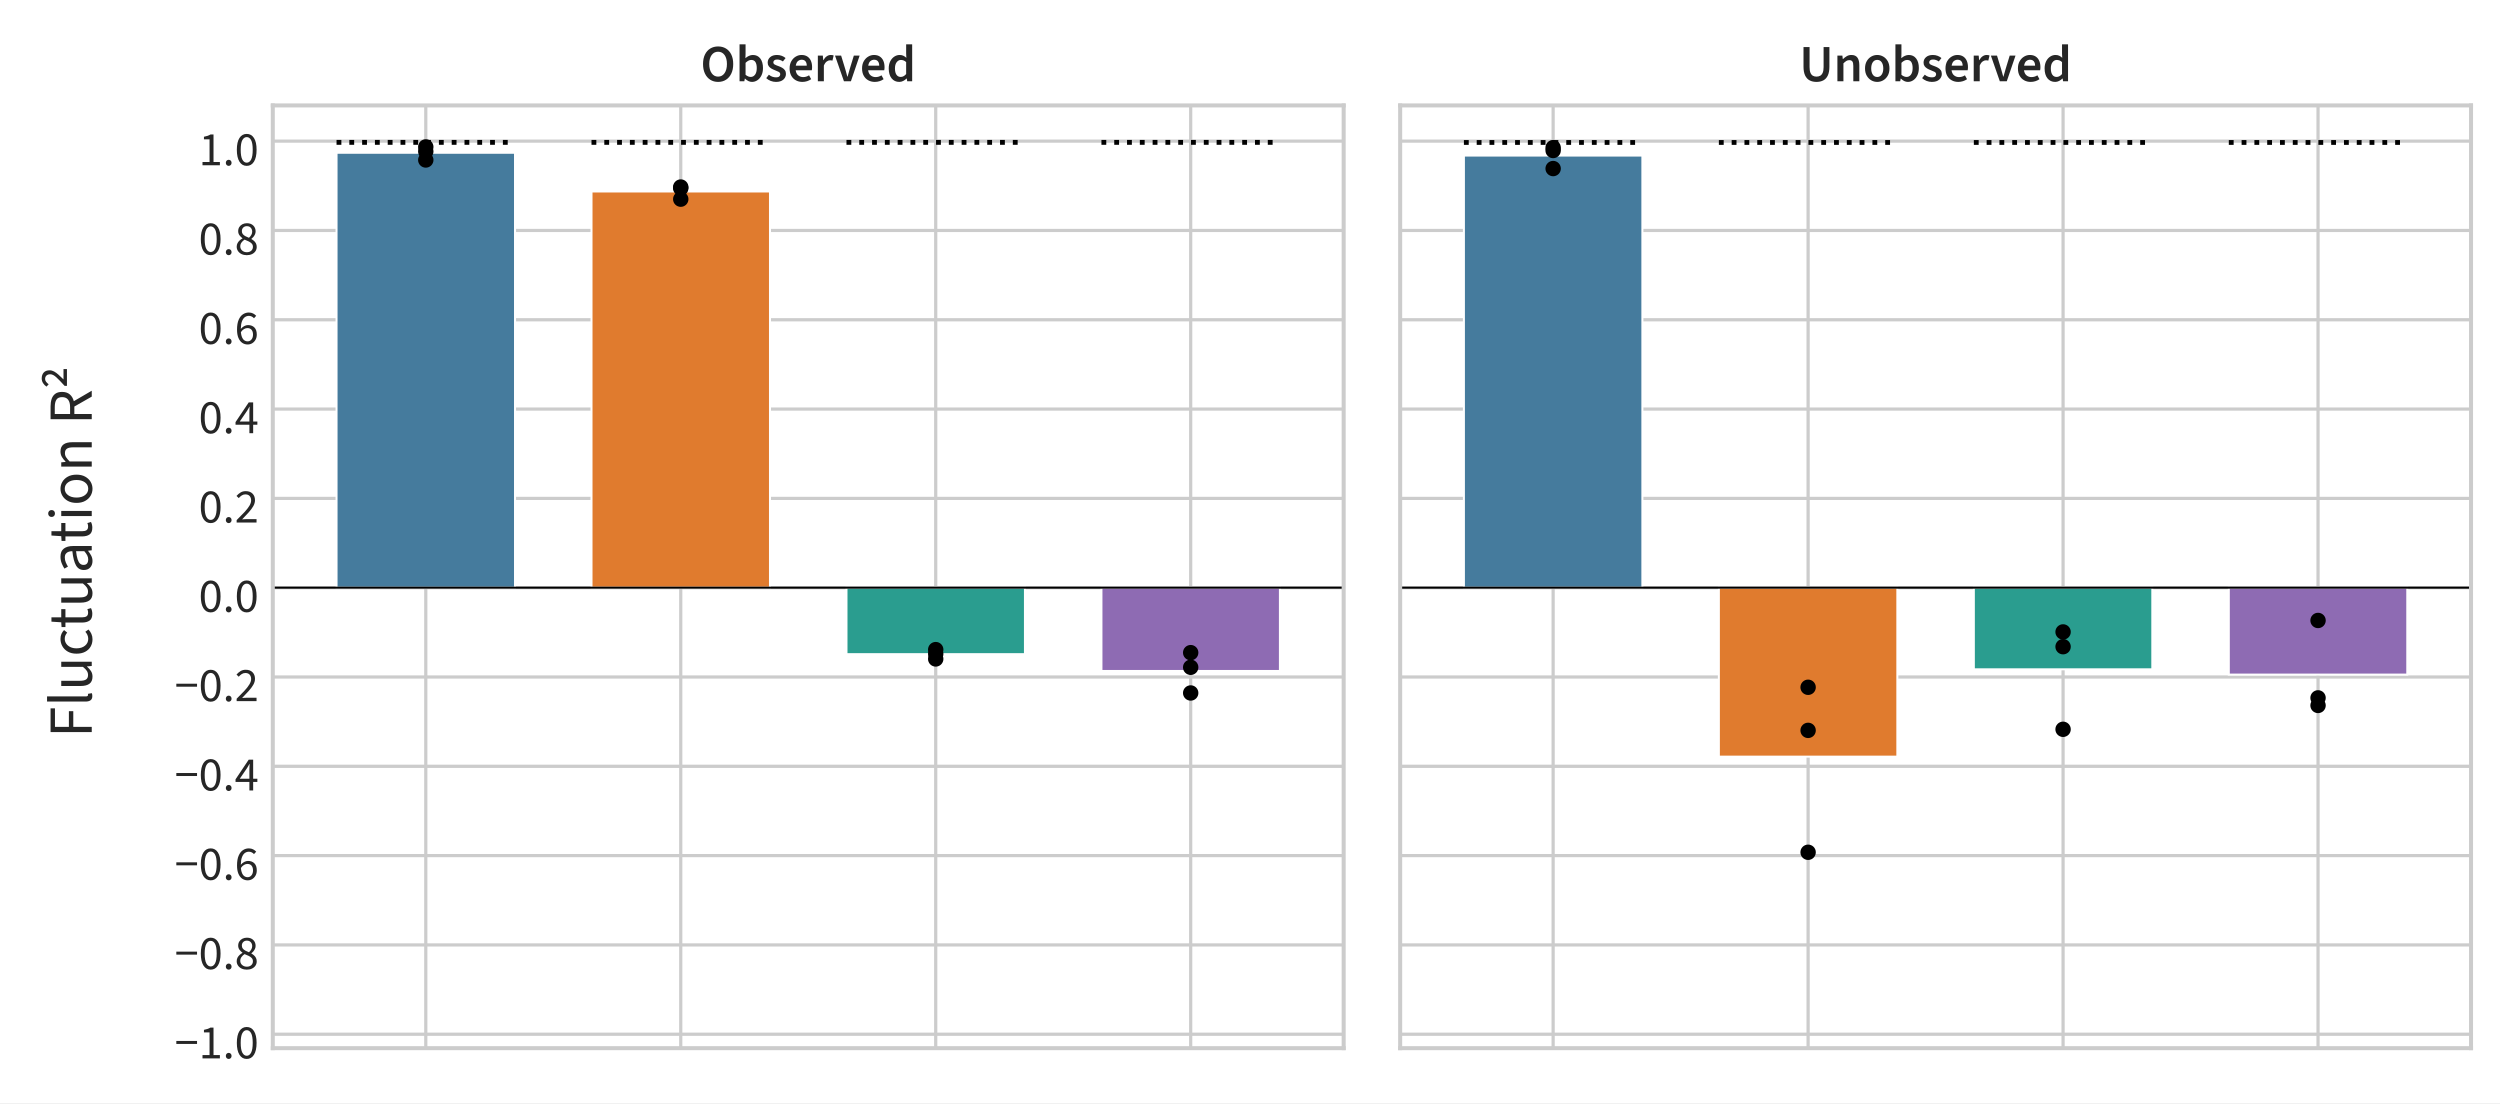
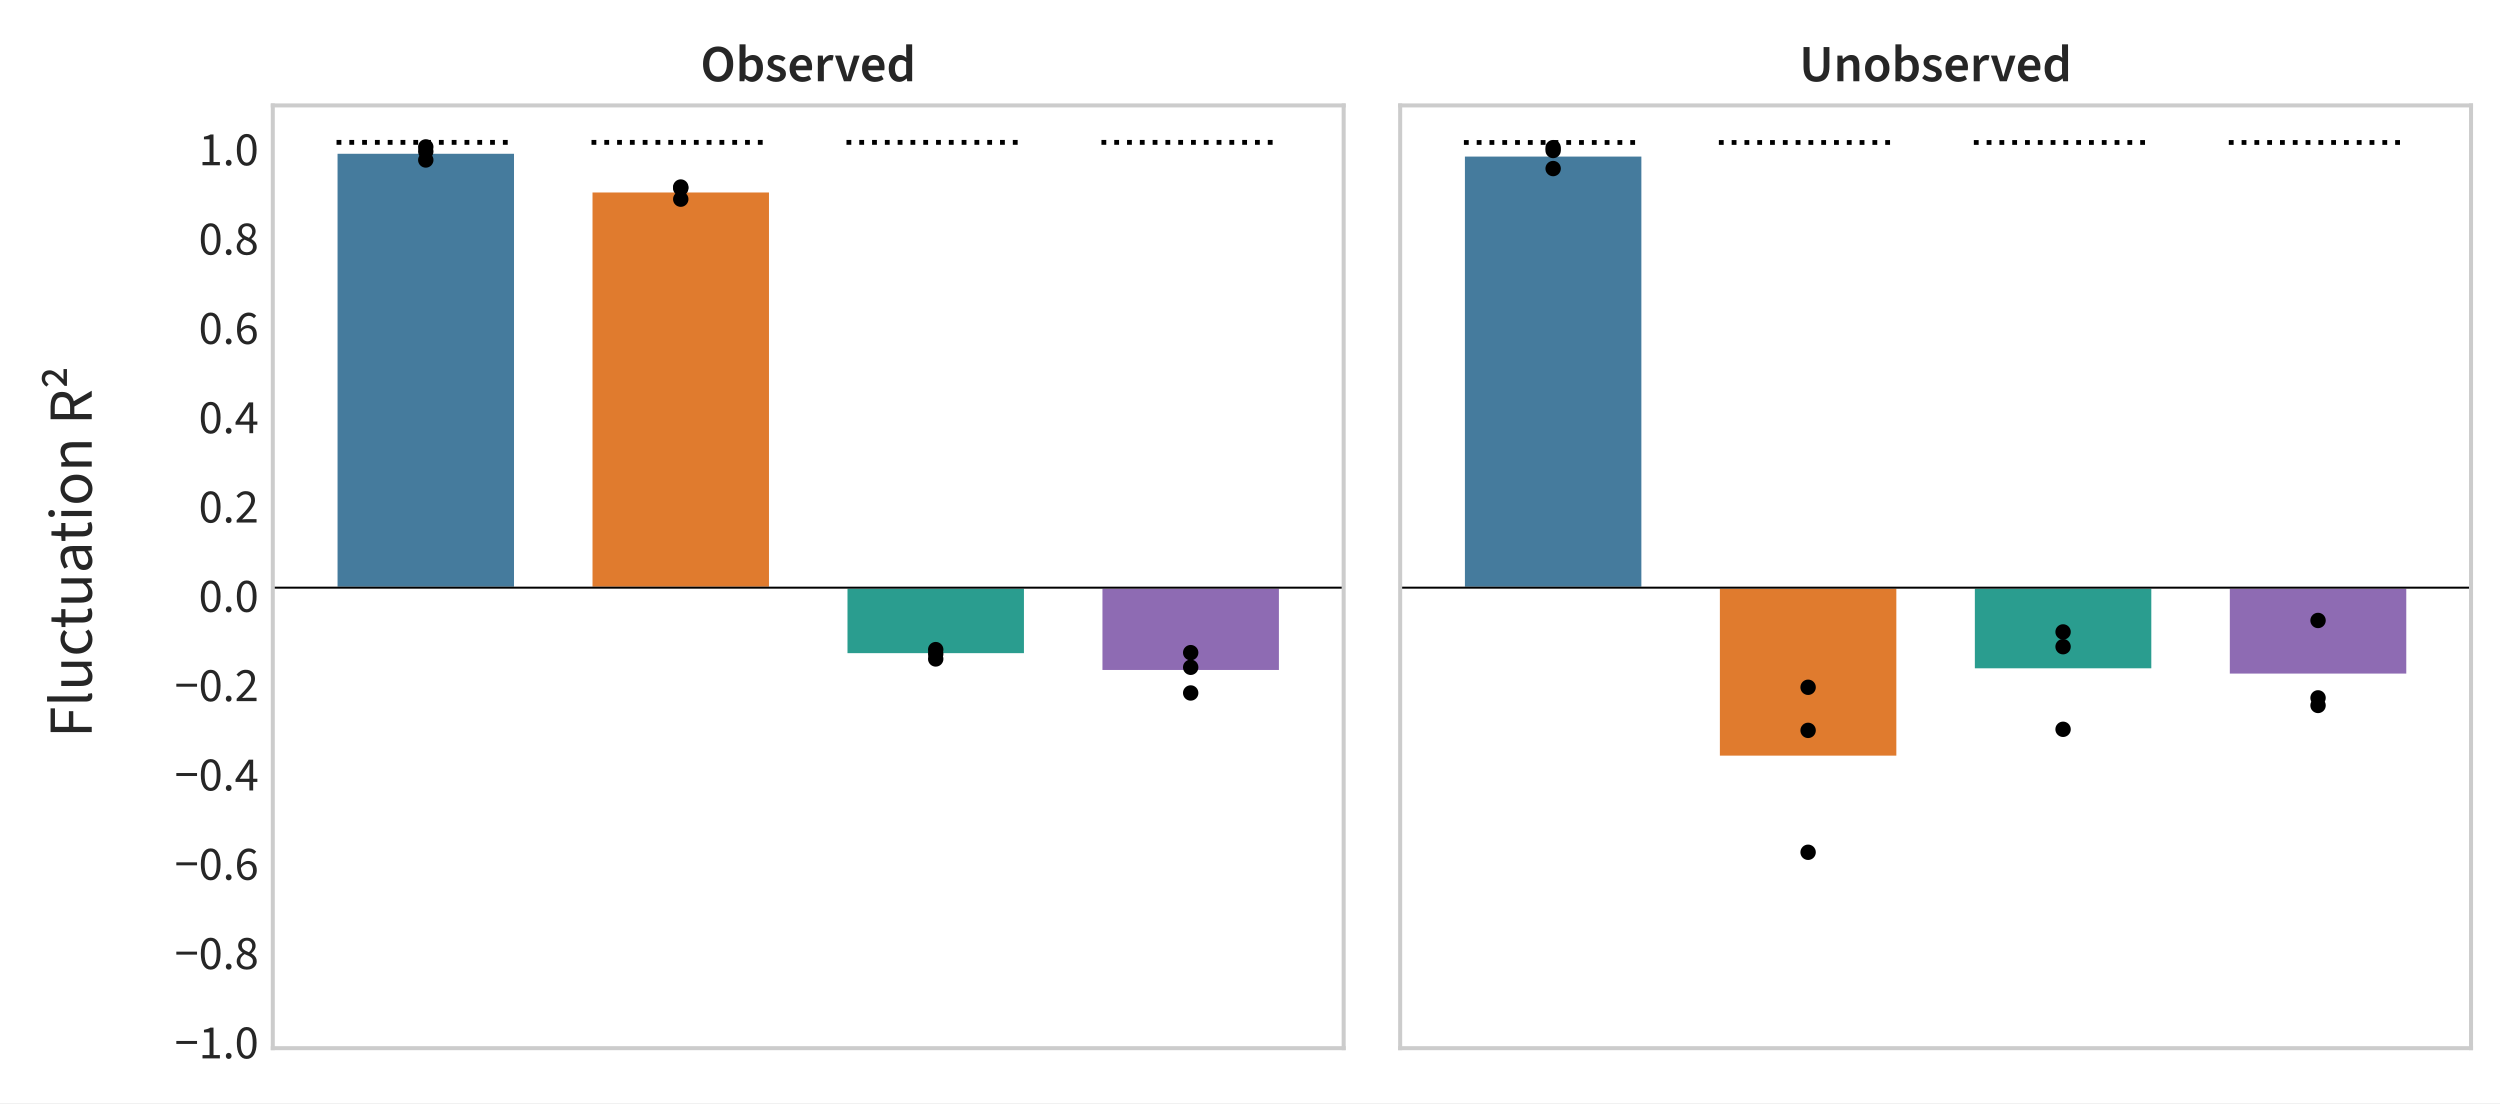
<svg xmlns="http://www.w3.org/2000/svg" xmlns:xlink="http://www.w3.org/1999/xlink" width="621.288pt" height="274.135pt" viewBox="0 0 621.288 274.135" version="1.1">
  <defs>
    <style type="text/css">*{stroke-linejoin: round; stroke-linecap: butt}</style>
  </defs>
  <g id="figure_1">
    <g id="patch_1">
      <path d="M 0 274.135  L 621.288 274.135  L 621.288 0  L 0 0  z " style="fill: #ffffff" />
    </g>
    <g id="axes_1">
      <g id="patch_2">
        <path d="M 67.794 260.486  L 333.921 260.486  L 333.921 26.2  L 67.794 26.2  z " style="fill: #ffffff" />
      </g>
      <g id="matplotlib.axis_1">
        <g id="xtick_1">
-           <g id="line2d_1">
-             <path d="M 105.812 260.486  L 105.812 26.2  " clip-path="url(#p8d0f92a2e9)" style="fill: none; stroke: #cccccc; stroke-width: 0.8; stroke-linecap: round" />
-           </g>
+           <g id="line2d_1" />
+         </g>
+         <g id="xtick_2">
          <g id="line2d_2" />
        </g>
-         <g id="xtick_2">
-           <g id="line2d_3">
-             <path d="M 169.175 260.486  L 169.175 26.2  " clip-path="url(#p8d0f92a2e9)" style="fill: none; stroke: #cccccc; stroke-width: 0.8; stroke-linecap: round" />
-           </g>
+         <g id="xtick_3">
+           <g id="line2d_3" />
+         </g>
+         <g id="xtick_4">
          <g id="line2d_4" />
-         </g>
-         <g id="xtick_3">
-           <g id="line2d_5">
-             <path d="M 232.539 260.486  L 232.539 26.2  " clip-path="url(#p8d0f92a2e9)" style="fill: none; stroke: #cccccc; stroke-width: 0.8; stroke-linecap: round" />
-           </g>
-           <g id="line2d_6" />
-         </g>
-         <g id="xtick_4">
-           <g id="line2d_7">
-             <path d="M 295.903 260.486  L 295.903 26.2  " clip-path="url(#p8d0f92a2e9)" style="fill: none; stroke: #cccccc; stroke-width: 0.8; stroke-linecap: round" />
-           </g>
-           <g id="line2d_8" />
        </g>
      </g>
      <g id="matplotlib.axis_2">
        <g id="ytick_1">
-           <g id="line2d_9">
-             <path d="M 67.794 257.023  L 333.921 257.023  " clip-path="url(#p8d0f92a2e9)" style="fill: none; stroke: #cccccc; stroke-width: 0.8; stroke-linecap: round" />
-           </g>
-           <g id="line2d_10" />
+           <g id="line2d_5" />
          <g id="text_1">
            <g style="fill: #262626" transform="translate(43.41172 263.0229) scale(0.12 -0.12)">
              <defs>
                <path id="SourceSans3-Regular-873" d="M 218 1914  L 218 2310  L 2963 2310  L 2963 1914  L 218 1914  z " transform="scale(0.015625)" />
                <path id="SourceSans3-Regular-536" d="M 506 0  L 506 435  L 1440 435  L 1440 3443  L 698 3443  L 698 3782  Q 979 3834 1187 3907  Q 1395 3981 1562 4083  L 1965 4083  L 1965 435  L 2810 435  L 2810 0  L 506 0  z " transform="scale(0.015625)" />
                <path id="SourceSans3-Regular-56b" d="M 800 -77  Q 640 -77 528 35  Q 416 147 416 320  Q 416 506 528 618  Q 640 730 800 730  Q 954 730 1066 618  Q 1178 506 1178 320  Q 1178 147 1066 35  Q 954 -77 800 -77  z " transform="scale(0.015625)" />
                <path id="SourceSans3-Regular-535" d="M 1594 -77  Q 979 -77 630 476  Q 282 1030 282 2054  Q 282 3085 630 3622  Q 979 4160 1594 4160  Q 2202 4160 2550 3622  Q 2899 3085 2899 2054  Q 2899 1030 2550 476  Q 2202 -77 1594 -77  z M 1594 346  Q 1952 346 2169 752  Q 2387 1158 2387 2054  Q 2387 2950 2169 3344  Q 1952 3738 1594 3738  Q 1235 3738 1014 3344  Q 794 2950 794 2054  Q 794 1158 1014 752  Q 1235 346 1594 346  z " transform="scale(0.015625)" />
              </defs>
              <use xlink:href="#SourceSans3-Regular-873" />
              <use xlink:href="#SourceSans3-Regular-536" transform="translate(49.70312 0)" />
              <use xlink:href="#SourceSans3-Regular-56b" transform="translate(99.40625 0)" />
              <use xlink:href="#SourceSans3-Regular-535" transform="translate(124.3125 0)" />
            </g>
          </g>
        </g>
        <g id="ytick_2">
-           <g id="line2d_11">
-             <path d="M 67.794 234.828  L 333.921 234.828  " clip-path="url(#p8d0f92a2e9)" style="fill: none; stroke: #cccccc; stroke-width: 0.8; stroke-linecap: round" />
-           </g>
-           <g id="line2d_12" />
+           <g id="line2d_6" />
          <g id="text_2">
            <g style="fill: #262626" transform="translate(43.41172 240.8284) scale(0.12 -0.12)">
              <defs>
                <path id="SourceSans3-Regular-53d" d="M 1600 -77  Q 1216 -77 915 67  Q 614 211 438 467  Q 262 723 262 1043  Q 262 1312 374 1520  Q 486 1728 662 1885  Q 838 2042 1030 2144  L 1030 2170  Q 806 2330 633 2560  Q 461 2790 461 3110  Q 461 3424 614 3661  Q 768 3898 1030 4029  Q 1293 4160 1619 4160  Q 2150 4160 2460 3853  Q 2771 3546 2771 3072  Q 2771 2861 2681 2672  Q 2592 2483 2464 2332  Q 2336 2182 2208 2086  L 2208 2061  Q 2394 1958 2554 1817  Q 2714 1677 2816 1481  Q 2918 1286 2918 1011  Q 2918 710 2755 460  Q 2592 211 2294 67  Q 1997 -77 1600 -77  z M 1888 2227  Q 2093 2413 2205 2617  Q 2317 2822 2317 3046  Q 2317 3347 2131 3558  Q 1946 3770 1606 3770  Q 1325 3770 1136 3590  Q 947 3411 947 3110  Q 947 2867 1078 2707  Q 1210 2547 1427 2435  Q 1645 2323 1888 2227  z M 1613 314  Q 1971 314 2192 515  Q 2413 717 2413 1030  Q 2413 1293 2259 1459  Q 2106 1626 1853 1747  Q 1600 1869 1306 1984  Q 1062 1824 899 1600  Q 736 1376 736 1094  Q 736 755 989 534  Q 1242 314 1613 314  z " transform="scale(0.015625)" />
              </defs>
              <use xlink:href="#SourceSans3-Regular-873" />
              <use xlink:href="#SourceSans3-Regular-535" transform="translate(49.70312 0)" />
              <use xlink:href="#SourceSans3-Regular-56b" transform="translate(99.40625 0)" />
              <use xlink:href="#SourceSans3-Regular-53d" transform="translate(124.3125 0)" />
            </g>
          </g>
        </g>
        <g id="ytick_3">
-           <g id="line2d_13">
-             <path d="M 67.794 212.634  L 333.921 212.634  " clip-path="url(#p8d0f92a2e9)" style="fill: none; stroke: #cccccc; stroke-width: 0.8; stroke-linecap: round" />
-           </g>
-           <g id="line2d_14" />
+           <g id="line2d_7" />
          <g id="text_3">
            <g style="fill: #262626" transform="translate(43.41172 218.6339) scale(0.12 -0.12)">
              <defs>
                <path id="SourceSans3-Regular-53b" d="M 1670 2099  Q 1472 2099 1241 1971  Q 1011 1843 819 1562  Q 870 966 1097 652  Q 1325 339 1715 339  Q 2016 339 2221 585  Q 2426 832 2426 1235  Q 2426 1632 2237 1865  Q 2048 2099 1670 2099  z M 1715 -77  Q 1318 -77 998 140  Q 678 358 492 796  Q 307 1235 307 1888  Q 307 2707 528 3206  Q 749 3706 1104 3933  Q 1459 4160 1862 4160  Q 2195 4160 2435 4035  Q 2675 3910 2848 3725  L 2554 3398  Q 2432 3546 2253 3632  Q 2074 3718 1882 3718  Q 1594 3718 1357 3555  Q 1120 3392 969 3011  Q 819 2630 806 1984  Q 998 2221 1254 2358  Q 1510 2496 1760 2496  Q 2291 2496 2608 2179  Q 2925 1862 2925 1235  Q 2925 845 2758 550  Q 2592 256 2320 89  Q 2048 -77 1715 -77  z " transform="scale(0.015625)" />
              </defs>
              <use xlink:href="#SourceSans3-Regular-873" />
              <use xlink:href="#SourceSans3-Regular-535" transform="translate(49.70312 0)" />
              <use xlink:href="#SourceSans3-Regular-56b" transform="translate(99.40625 0)" />
              <use xlink:href="#SourceSans3-Regular-53b" transform="translate(124.3125 0)" />
            </g>
          </g>
        </g>
        <g id="ytick_4">
-           <g id="line2d_15">
-             <path d="M 67.794 190.439  L 333.921 190.439  " clip-path="url(#p8d0f92a2e9)" style="fill: none; stroke: #cccccc; stroke-width: 0.8; stroke-linecap: round" />
-           </g>
-           <g id="line2d_16" />
+           <g id="line2d_8" />
          <g id="text_4">
            <g style="fill: #262626" transform="translate(43.41172 196.4394) scale(0.12 -0.12)">
              <defs>
                <path id="SourceSans3-Regular-539" d="M 666 1549  L 1946 1549  L 1946 2733  Q 1946 2899 1958 3129  Q 1971 3360 1978 3520  L 1952 3520  Q 1875 3373 1792 3232  Q 1709 3091 1619 2944  L 666 1549  z M 1946 0  L 1946 1126  L 109 1126  L 109 1472  L 1856 4083  L 2445 4083  L 2445 1549  L 3002 1549  L 3002 1126  L 2445 1126  L 2445 0  L 1946 0  z " transform="scale(0.015625)" />
              </defs>
              <use xlink:href="#SourceSans3-Regular-873" />
              <use xlink:href="#SourceSans3-Regular-535" transform="translate(49.70312 0)" />
              <use xlink:href="#SourceSans3-Regular-56b" transform="translate(99.40625 0)" />
              <use xlink:href="#SourceSans3-Regular-539" transform="translate(124.3125 0)" />
            </g>
          </g>
        </g>
        <g id="ytick_5">
-           <g id="line2d_17">
-             <path d="M 67.794 168.245  L 333.921 168.245  " clip-path="url(#p8d0f92a2e9)" style="fill: none; stroke: #cccccc; stroke-width: 0.8; stroke-linecap: round" />
-           </g>
-           <g id="line2d_18" />
+           <g id="line2d_9" />
          <g id="text_5">
            <g style="fill: #262626" transform="translate(43.41172 174.2448) scale(0.12 -0.12)">
              <defs>
                <path id="SourceSans3-Regular-537" d="M 256 0  L 256 320  Q 870 922 1299 1386  Q 1728 1850 1952 2227  Q 2176 2605 2176 2931  Q 2176 3283 1984 3507  Q 1792 3731 1402 3731  Q 1146 3731 928 3587  Q 710 3443 531 3238  L 237 3526  Q 493 3814 784 3987  Q 1075 4160 1466 4160  Q 2035 4160 2361 3830  Q 2688 3501 2688 2963  Q 2688 2566 2467 2176  Q 2246 1786 1862 1357  Q 1478 928 979 416  Q 1146 429 1325 441  Q 1504 454 1664 454  L 2893 454  L 2893 0  L 256 0  z " transform="scale(0.015625)" />
              </defs>
              <use xlink:href="#SourceSans3-Regular-873" />
              <use xlink:href="#SourceSans3-Regular-535" transform="translate(49.70312 0)" />
              <use xlink:href="#SourceSans3-Regular-56b" transform="translate(99.40625 0)" />
              <use xlink:href="#SourceSans3-Regular-537" transform="translate(124.3125 0)" />
            </g>
          </g>
        </g>
        <g id="ytick_6">
-           <g id="line2d_19">
-             <path d="M 67.794 146.05  L 333.921 146.05  " clip-path="url(#p8d0f92a2e9)" style="fill: none; stroke: #cccccc; stroke-width: 0.8; stroke-linecap: round" />
-           </g>
-           <g id="line2d_20" />
+           <g id="line2d_10" />
          <g id="text_6">
            <g style="fill: #262626" transform="translate(49.3761 152.0503) scale(0.12 -0.12)">
              <use xlink:href="#SourceSans3-Regular-535" />
              <use xlink:href="#SourceSans3-Regular-56b" transform="translate(49.70312 0)" />
              <use xlink:href="#SourceSans3-Regular-535" transform="translate(74.60938 0)" />
            </g>
          </g>
        </g>
        <g id="ytick_7">
-           <g id="line2d_21">
-             <path d="M 67.794 123.856  L 333.921 123.856  " clip-path="url(#p8d0f92a2e9)" style="fill: none; stroke: #cccccc; stroke-width: 0.8; stroke-linecap: round" />
-           </g>
-           <g id="line2d_22" />
+           <g id="line2d_11" />
          <g id="text_7">
            <g style="fill: #262626" transform="translate(49.3761 129.8558) scale(0.12 -0.12)">
              <use xlink:href="#SourceSans3-Regular-535" />
              <use xlink:href="#SourceSans3-Regular-56b" transform="translate(49.70312 0)" />
              <use xlink:href="#SourceSans3-Regular-537" transform="translate(74.60938 0)" />
            </g>
          </g>
        </g>
        <g id="ytick_8">
-           <g id="line2d_23">
-             <path d="M 67.794 101.661  L 333.921 101.661  " clip-path="url(#p8d0f92a2e9)" style="fill: none; stroke: #cccccc; stroke-width: 0.8; stroke-linecap: round" />
-           </g>
-           <g id="line2d_24" />
+           <g id="line2d_12" />
          <g id="text_8">
            <g style="fill: #262626" transform="translate(49.3761 107.6613) scale(0.12 -0.12)">
              <use xlink:href="#SourceSans3-Regular-535" />
              <use xlink:href="#SourceSans3-Regular-56b" transform="translate(49.70312 0)" />
              <use xlink:href="#SourceSans3-Regular-539" transform="translate(74.60938 0)" />
            </g>
          </g>
        </g>
        <g id="ytick_9">
-           <g id="line2d_25">
-             <path d="M 67.794 79.467  L 333.921 79.467  " clip-path="url(#p8d0f92a2e9)" style="fill: none; stroke: #cccccc; stroke-width: 0.8; stroke-linecap: round" />
-           </g>
-           <g id="line2d_26" />
+           <g id="line2d_13" />
          <g id="text_9">
            <g style="fill: #262626" transform="translate(49.3761 85.46682) scale(0.12 -0.12)">
              <use xlink:href="#SourceSans3-Regular-535" />
              <use xlink:href="#SourceSans3-Regular-56b" transform="translate(49.70312 0)" />
              <use xlink:href="#SourceSans3-Regular-53b" transform="translate(74.60938 0)" />
            </g>
          </g>
        </g>
        <g id="ytick_10">
-           <g id="line2d_27">
-             <path d="M 67.794 57.272  L 333.921 57.272  " clip-path="url(#p8d0f92a2e9)" style="fill: none; stroke: #cccccc; stroke-width: 0.8; stroke-linecap: round" />
-           </g>
-           <g id="line2d_28" />
+           <g id="line2d_14" />
          <g id="text_10">
            <g style="fill: #262626" transform="translate(49.3761 63.27231) scale(0.12 -0.12)">
              <use xlink:href="#SourceSans3-Regular-535" />
              <use xlink:href="#SourceSans3-Regular-56b" transform="translate(49.70312 0)" />
              <use xlink:href="#SourceSans3-Regular-53d" transform="translate(74.60938 0)" />
            </g>
          </g>
        </g>
        <g id="ytick_11">
-           <g id="line2d_29">
-             <path d="M 67.794 35.078  L 333.921 35.078  " clip-path="url(#p8d0f92a2e9)" style="fill: none; stroke: #cccccc; stroke-width: 0.8; stroke-linecap: round" />
-           </g>
-           <g id="line2d_30" />
+           <g id="line2d_15" />
          <g id="text_11">
            <g style="fill: #262626" transform="translate(49.3761 41.0778) scale(0.12 -0.12)">
              <use xlink:href="#SourceSans3-Regular-536" />
              <use xlink:href="#SourceSans3-Regular-56b" transform="translate(49.70312 0)" />
              <use xlink:href="#SourceSans3-Regular-535" transform="translate(74.60938 0)" />
            </g>
          </g>
        </g>
      </g>
      <g id="patch_3">
-         <path d="M 83.635 146.05  L 127.989 146.05  L 127.989 37.966  L 83.635 37.966  z " clip-path="url(#p8d0f92a2e9)" style="fill: #457b9d; stroke: #ffffff; stroke-width: 0.5; stroke-linejoin: miter" />
+         <path d="M 83.635 146.05  L 127.989 146.05  L 127.989 37.966  L 83.635 37.966  z " clip-path="url(#p32237f4e9d)" style="fill: #457b9d; stroke: #ffffff; stroke-width: 0.5; stroke-linejoin: miter" />
      </g>
      <g id="patch_4">
-         <path d="M 146.998 146.05  L 191.353 146.05  L 191.353 47.585  L 146.998 47.585  z " clip-path="url(#p8d0f92a2e9)" style="fill: #e07b2e; stroke: #ffffff; stroke-width: 0.5; stroke-linejoin: miter" />
+         <path d="M 146.998 146.05  L 191.353 146.05  L 191.353 47.585  L 146.998 47.585  z " clip-path="url(#p32237f4e9d)" style="fill: #e07b2e; stroke: #ffffff; stroke-width: 0.5; stroke-linejoin: miter" />
      </g>
      <g id="patch_5">
-         <path d="M 210.362 146.05  L 254.716 146.05  L 254.716 162.569  L 210.362 162.569  z " clip-path="url(#p8d0f92a2e9)" style="fill: #2a9d8f; stroke: #ffffff; stroke-width: 0.5; stroke-linejoin: miter" />
+         <path d="M 210.362 146.05  L 254.716 146.05  L 254.716 162.569  L 210.362 162.569  z " clip-path="url(#p32237f4e9d)" style="fill: #2a9d8f; stroke: #ffffff; stroke-width: 0.5; stroke-linejoin: miter" />
      </g>
      <g id="patch_6">
-         <path d="M 273.725 146.05  L 318.08 146.05  L 318.08 166.748  L 273.725 166.748  z " clip-path="url(#p8d0f92a2e9)" style="fill: #8e6bb3; stroke: #ffffff; stroke-width: 0.5; stroke-linejoin: miter" />
+         <path d="M 273.725 146.05  L 318.08 146.05  L 318.08 166.748  L 273.725 166.748  z " clip-path="url(#p32237f4e9d)" style="fill: #8e6bb3; stroke: #ffffff; stroke-width: 0.5; stroke-linejoin: miter" />
      </g>
      <g id="LineCollection_1">
-         <path d="M 83.635 35.378  L 127.989 35.378  " clip-path="url(#p8d0f92a2e9)" style="fill: none; stroke-dasharray: 1.2,1.98; stroke-dashoffset: 0; stroke: #000000; stroke-width: 1.2" />
+         <path d="M 83.635 35.378  L 127.989 35.378  " clip-path="url(#p32237f4e9d)" style="fill: none; stroke-dasharray: 1.2,1.98; stroke-dashoffset: 0; stroke: #000000; stroke-width: 1.2" />
      </g>
      <g id="LineCollection_2">
-         <path d="M 146.998 35.378  L 191.353 35.378  " clip-path="url(#p8d0f92a2e9)" style="fill: none; stroke-dasharray: 1.2,1.98; stroke-dashoffset: 0; stroke: #000000; stroke-width: 1.2" />
+         <path d="M 146.998 35.378  L 191.353 35.378  " clip-path="url(#p32237f4e9d)" style="fill: none; stroke-dasharray: 1.2,1.98; stroke-dashoffset: 0; stroke: #000000; stroke-width: 1.2" />
      </g>
      <g id="LineCollection_3">
-         <path d="M 210.362 35.378  L 254.716 35.378  " clip-path="url(#p8d0f92a2e9)" style="fill: none; stroke-dasharray: 1.2,1.98; stroke-dashoffset: 0; stroke: #000000; stroke-width: 1.2" />
+         <path d="M 210.362 35.378  L 254.716 35.378  " clip-path="url(#p32237f4e9d)" style="fill: none; stroke-dasharray: 1.2,1.98; stroke-dashoffset: 0; stroke: #000000; stroke-width: 1.2" />
      </g>
      <g id="LineCollection_4">
-         <path d="M 273.725 35.378  L 318.08 35.378  " clip-path="url(#p8d0f92a2e9)" style="fill: none; stroke-dasharray: 1.2,1.98; stroke-dashoffset: 0; stroke: #000000; stroke-width: 1.2" />
-       </g>
-       <g id="line2d_31">
-         <path d="M 67.794 146.05  L 333.921 146.05  " clip-path="url(#p8d0f92a2e9)" style="fill: none; stroke: #000000; stroke-width: 0.5; stroke-linecap: round" />
+         <path d="M 273.725 35.378  L 318.08 35.378  " clip-path="url(#p32237f4e9d)" style="fill: none; stroke-dasharray: 1.2,1.98; stroke-dashoffset: 0; stroke: #000000; stroke-width: 1.2" />
+       </g>
+       <g id="line2d_16">
+         <path d="M 67.794 146.05  L 333.921 146.05  " clip-path="url(#p32237f4e9d)" style="fill: none; stroke: #000000; stroke-width: 0.5; stroke-linecap: round" />
      </g>
      <g id="patch_7">
        <path d="M 67.794 260.486  L 67.794 26.2  " style="fill: none; stroke: #cccccc; stroke-linejoin: miter; stroke-linecap: square" />
      </g>
      <g id="patch_8">
        <path d="M 333.921 260.486  L 333.921 26.2  " style="fill: none; stroke: #cccccc; stroke-linejoin: miter; stroke-linecap: square" />
      </g>
      <g id="patch_9">
        <path d="M 67.794 260.486  L 333.921 260.486  " style="fill: none; stroke: #cccccc; stroke-linejoin: miter; stroke-linecap: square" />
      </g>
      <g id="patch_10">
        <path d="M 67.794 26.2  L 333.921 26.2  " style="fill: none; stroke: #cccccc; stroke-linejoin: miter; stroke-linecap: square" />
      </g>
      <g id="PathCollection_1">
        <defs>
-           <path id="ma5866c6b62" d="M 0 1.414  C 0.375 1.414 0.735 1.265 1 1  C 1.265 0.735 1.414 0.375 1.414 0  C 1.414 -0.375 1.265 -0.735 1 -1  C 0.735 -1.265 0.375 -1.414 0 -1.414  C -0.375 -1.414 -0.735 -1.265 -1 -1  C -1.265 -0.735 -1.414 -0.375 -1.414 0  C -1.414 0.375 -1.265 0.735 -1 1  C -0.735 1.265 -0.375 1.414 0 1.414  z " style="stroke: #000000" />
+           <path id="mf113f9ce7e" d="M 0 1.414  C 0.375 1.414 0.735 1.265 1 1  C 1.265 0.735 1.414 0.375 1.414 0  C 1.414 -0.375 1.265 -0.735 1 -1  C 0.735 -1.265 0.375 -1.414 0 -1.414  C -0.375 -1.414 -0.735 -1.265 -1 -1  C -1.265 -0.735 -1.414 -0.375 -1.414 0  C -1.414 0.375 -1.265 0.735 -1 1  C -0.735 1.265 -0.375 1.414 0 1.414  z " style="stroke: #000000" />
        </defs>
-         <g clip-path="url(#p8d0f92a2e9)">
-           <use xlink:href="#ma5866c6b62" x="105.812" y="37.63" style="stroke: #000000" />
-           <use xlink:href="#ma5866c6b62" x="105.812" y="39.759" style="stroke: #000000" />
-           <use xlink:href="#ma5866c6b62" x="105.812" y="36.51" style="stroke: #000000" />
+         <g clip-path="url(#p32237f4e9d)">
+           <use xlink:href="#mf113f9ce7e" x="105.812" y="37.63" style="stroke: #000000" />
+           <use xlink:href="#mf113f9ce7e" x="105.812" y="39.759" style="stroke: #000000" />
+           <use xlink:href="#mf113f9ce7e" x="105.812" y="36.51" style="stroke: #000000" />
        </g>
      </g>
      <g id="PathCollection_2">
-         <g clip-path="url(#p8d0f92a2e9)">
-           <use xlink:href="#ma5866c6b62" x="169.175" y="46.779" style="stroke: #000000" />
-           <use xlink:href="#ma5866c6b62" x="169.175" y="46.48" style="stroke: #000000" />
-           <use xlink:href="#ma5866c6b62" x="169.175" y="49.495" style="stroke: #000000" />
+         <g clip-path="url(#p32237f4e9d)">
+           <use xlink:href="#mf113f9ce7e" x="169.175" y="46.779" style="stroke: #000000" />
+           <use xlink:href="#mf113f9ce7e" x="169.175" y="46.48" style="stroke: #000000" />
+           <use xlink:href="#mf113f9ce7e" x="169.175" y="49.495" style="stroke: #000000" />
        </g>
      </g>
      <g id="PathCollection_3">
-         <g clip-path="url(#p8d0f92a2e9)">
-           <use xlink:href="#ma5866c6b62" x="232.539" y="161.44" style="stroke: #000000" />
-           <use xlink:href="#ma5866c6b62" x="232.539" y="163.757" style="stroke: #000000" />
-           <use xlink:href="#ma5866c6b62" x="232.539" y="162.508" style="stroke: #000000" />
+         <g clip-path="url(#p32237f4e9d)">
+           <use xlink:href="#mf113f9ce7e" x="232.539" y="161.44" style="stroke: #000000" />
+           <use xlink:href="#mf113f9ce7e" x="232.539" y="163.757" style="stroke: #000000" />
+           <use xlink:href="#mf113f9ce7e" x="232.539" y="162.508" style="stroke: #000000" />
        </g>
      </g>
      <g id="PathCollection_4">
-         <g clip-path="url(#p8d0f92a2e9)">
-           <use xlink:href="#ma5866c6b62" x="295.903" y="162.194" style="stroke: #000000" />
-           <use xlink:href="#ma5866c6b62" x="295.903" y="172.216" style="stroke: #000000" />
-           <use xlink:href="#ma5866c6b62" x="295.903" y="165.832" style="stroke: #000000" />
+         <g clip-path="url(#p32237f4e9d)">
+           <use xlink:href="#mf113f9ce7e" x="295.903" y="162.194" style="stroke: #000000" />
+           <use xlink:href="#mf113f9ce7e" x="295.903" y="172.216" style="stroke: #000000" />
+           <use xlink:href="#mf113f9ce7e" x="295.903" y="165.832" style="stroke: #000000" />
        </g>
      </g>
      <g id="text_12">
        <g style="fill: #262626" transform="translate(174.0772 20.2) scale(0.13 -0.13)">
          <defs>
            <path id="SourceSans3-Semibold-10" d="M 2157 -77  Q 1613 -77 1197 188  Q 781 454 547 944  Q 314 1434 314 2112  Q 314 2790 547 3270  Q 781 3750 1197 4006  Q 1613 4262 2157 4262  Q 2707 4262 3123 4006  Q 3539 3750 3772 3270  Q 4006 2790 4006 2112  Q 4006 1434 3772 944  Q 3539 454 3123 188  Q 2707 -77 2157 -77  z M 2157 570  Q 2650 570 2944 989  Q 3238 1408 3238 2112  Q 3238 2816 2944 3216  Q 2650 3616 2157 3616  Q 1664 3616 1369 3216  Q 1075 2816 1075 2112  Q 1075 1408 1369 989  Q 1664 570 2157 570  z " transform="scale(0.015625)" />
            <path id="SourceSans3-Semibold-1d" d="M 1990 -77  Q 1542 -77 1133 333  L 1114 333  L 1050 0  L 467 0  L 467 4518  L 1203 4518  L 1203 3354  L 1184 2829  Q 1382 3002 1619 3110  Q 1856 3219 2093 3219  Q 2682 3219 3008 2784  Q 3334 2349 3334 1626  Q 3334 1088 3142 707  Q 2950 326 2646 124  Q 2342 -77 1990 -77  z M 1837 531  Q 2150 531 2361 806  Q 2573 1082 2573 1613  Q 2573 2086 2413 2348  Q 2253 2611 1894 2611  Q 1562 2611 1203 2259  L 1203 794  Q 1370 653 1533 592  Q 1696 531 1837 531  z " transform="scale(0.015625)" />
            <path id="SourceSans3-Semibold-2e" d="M 1344 -77  Q 1018 -77 701 44  Q 384 166 154 384  L 480 806  Q 685 634 905 557  Q 1126 480 1370 480  Q 1626 480 1747 589  Q 1869 698 1869 858  Q 1869 1056 1670 1158  Q 1472 1261 1210 1357  Q 986 1440 784 1558  Q 582 1677 457 1853  Q 333 2029 333 2278  Q 333 2694 640 2956  Q 947 3219 1472 3219  Q 1792 3219 2061 3113  Q 2330 3008 2522 2842  L 2195 2426  Q 1862 2662 1491 2662  Q 1254 2662 1139 2563  Q 1024 2464 1024 2317  Q 1024 2144 1190 2051  Q 1357 1958 1651 1856  Q 1894 1773 2102 1654  Q 2310 1536 2438 1353  Q 2566 1171 2566 896  Q 2566 493 2252 208  Q 1939 -77 1344 -77  z " transform="scale(0.015625)" />
            <path id="SourceSans3-Semibold-20" d="M 1728 2637  Q 1498 2637 1290 2480  Q 1082 2323 1011 1907  L 2355 1907  Q 2355 2246 2201 2441  Q 2048 2637 1728 2637  z M 1818 -77  Q 1376 -77 1021 118  Q 666 314 461 682  Q 256 1050 256 1574  Q 256 2086 467 2454  Q 678 2822 1011 3020  Q 1344 3219 1715 3219  Q 2144 3219 2432 3027  Q 2720 2835 2864 2499  Q 3008 2163 3008 1728  Q 3008 1517 2970 1344  L 998 1344  Q 1062 915 1321 713  Q 1581 512 1907 512  Q 2298 512 2637 730  L 2893 256  Q 2675 102 2396 12  Q 2118 -77 1818 -77  z " transform="scale(0.015625)" />
            <path id="SourceSans3-Semibold-2d" d="M 467 0  L 467 3142  L 1075 3142  L 1126 2586  L 1152 2586  Q 1318 2893 1552 3056  Q 1786 3219 2042 3219  Q 2266 3219 2400 3155  L 2253 2528  Q 2176 2547 2112 2556  Q 2048 2566 1946 2566  Q 1760 2566 1555 2422  Q 1350 2278 1203 1920  L 1203 0  L 467 0  z " transform="scale(0.015625)" />
            <path id="SourceSans3-Semibold-31" d="M 1171 0  L 77 3142  L 826 3142  L 1325 1510  Q 1389 1280 1456 1043  Q 1523 806 1587 563  L 1613 563  Q 1683 806 1750 1043  Q 1818 1280 1882 1510  L 2381 3142  L 3091 3142  L 2022 0  L 1171 0  z " transform="scale(0.015625)" />
            <path id="SourceSans3-Semibold-1f" d="M 1568 -77  Q 979 -77 627 358  Q 275 794 275 1568  Q 275 2080 464 2451  Q 653 2822 960 3020  Q 1267 3219 1606 3219  Q 1875 3219 2064 3126  Q 2253 3034 2432 2874  L 2406 3379  L 2406 4518  L 3142 4518  L 3142 0  L 2534 0  L 2483 339  L 2458 339  Q 2285 166 2054 44  Q 1824 -77 1568 -77  z M 1747 531  Q 2099 531 2406 883  L 2406 2349  Q 2246 2496 2086 2553  Q 1926 2611 1766 2611  Q 1466 2611 1251 2339  Q 1037 2067 1037 1574  Q 1037 1069 1222 800  Q 1408 531 1747 531  z " transform="scale(0.015625)" />
          </defs>
          <use xlink:href="#SourceSans3-Semibold-10" />
          <use xlink:href="#SourceSans3-Semibold-1d" transform="translate(67.40625 0)" />
          <use xlink:href="#SourceSans3-Semibold-2e" transform="translate(123.2969 0)" />
          <use xlink:href="#SourceSans3-Semibold-20" transform="translate(166.3906 0)" />
          <use xlink:href="#SourceSans3-Semibold-2d" transform="translate(217.0938 0)" />
          <use xlink:href="#SourceSans3-Semibold-31" transform="translate(255.9844 0)" />
          <use xlink:href="#SourceSans3-Semibold-20" transform="translate(304.8906 0)" />
          <use xlink:href="#SourceSans3-Semibold-1f" transform="translate(355.5938 0)" />
        </g>
      </g>
    </g>
    <g id="axes_2">
      <g id="patch_11">
        <path d="M 347.961 260.486  L 614.088 260.486  L 614.088 26.2  L 347.961 26.2  z " style="fill: #ffffff" />
      </g>
      <g id="matplotlib.axis_3">
        <g id="xtick_5">
-           <g id="line2d_32">
-             <path d="M 385.979 260.486  L 385.979 26.2  " clip-path="url(#p33b9a42244)" style="fill: none; stroke: #cccccc; stroke-width: 0.8; stroke-linecap: round" />
-           </g>
-           <g id="line2d_33" />
+           <g id="line2d_17" />
        </g>
        <g id="xtick_6">
-           <g id="line2d_34">
-             <path d="M 449.343 260.486  L 449.343 26.2  " clip-path="url(#p33b9a42244)" style="fill: none; stroke: #cccccc; stroke-width: 0.8; stroke-linecap: round" />
-           </g>
-           <g id="line2d_35" />
+           <g id="line2d_18" />
        </g>
        <g id="xtick_7">
-           <g id="line2d_36">
-             <path d="M 512.706 260.486  L 512.706 26.2  " clip-path="url(#p33b9a42244)" style="fill: none; stroke: #cccccc; stroke-width: 0.8; stroke-linecap: round" />
-           </g>
-           <g id="line2d_37" />
+           <g id="line2d_19" />
        </g>
        <g id="xtick_8">
-           <g id="line2d_38">
-             <path d="M 576.07 260.486  L 576.07 26.2  " clip-path="url(#p33b9a42244)" style="fill: none; stroke: #cccccc; stroke-width: 0.8; stroke-linecap: round" />
-           </g>
-           <g id="line2d_39" />
+           <g id="line2d_20" />
        </g>
      </g>
      <g id="matplotlib.axis_4">
        <g id="ytick_12">
-           <g id="line2d_40">
-             <path d="M 347.961 257.023  L 614.088 257.023  " clip-path="url(#p33b9a42244)" style="fill: none; stroke: #cccccc; stroke-width: 0.8; stroke-linecap: round" />
-           </g>
-           <g id="line2d_41" />
+           <g id="line2d_21" />
        </g>
        <g id="ytick_13">
-           <g id="line2d_42">
-             <path d="M 347.961 234.828  L 614.088 234.828  " clip-path="url(#p33b9a42244)" style="fill: none; stroke: #cccccc; stroke-width: 0.8; stroke-linecap: round" />
-           </g>
-           <g id="line2d_43" />
+           <g id="line2d_22" />
        </g>
        <g id="ytick_14">
-           <g id="line2d_44">
-             <path d="M 347.961 212.634  L 614.088 212.634  " clip-path="url(#p33b9a42244)" style="fill: none; stroke: #cccccc; stroke-width: 0.8; stroke-linecap: round" />
-           </g>
-           <g id="line2d_45" />
+           <g id="line2d_23" />
        </g>
        <g id="ytick_15">
-           <g id="line2d_46">
-             <path d="M 347.961 190.439  L 614.088 190.439  " clip-path="url(#p33b9a42244)" style="fill: none; stroke: #cccccc; stroke-width: 0.8; stroke-linecap: round" />
-           </g>
-           <g id="line2d_47" />
+           <g id="line2d_24" />
        </g>
        <g id="ytick_16">
-           <g id="line2d_48">
-             <path d="M 347.961 168.245  L 614.088 168.245  " clip-path="url(#p33b9a42244)" style="fill: none; stroke: #cccccc; stroke-width: 0.8; stroke-linecap: round" />
-           </g>
-           <g id="line2d_49" />
+           <g id="line2d_25" />
        </g>
        <g id="ytick_17">
-           <g id="line2d_50">
-             <path d="M 347.961 146.05  L 614.088 146.05  " clip-path="url(#p33b9a42244)" style="fill: none; stroke: #cccccc; stroke-width: 0.8; stroke-linecap: round" />
-           </g>
-           <g id="line2d_51" />
+           <g id="line2d_26" />
        </g>
        <g id="ytick_18">
-           <g id="line2d_52">
-             <path d="M 347.961 123.856  L 614.088 123.856  " clip-path="url(#p33b9a42244)" style="fill: none; stroke: #cccccc; stroke-width: 0.8; stroke-linecap: round" />
-           </g>
-           <g id="line2d_53" />
+           <g id="line2d_27" />
        </g>
        <g id="ytick_19">
-           <g id="line2d_54">
-             <path d="M 347.961 101.661  L 614.088 101.661  " clip-path="url(#p33b9a42244)" style="fill: none; stroke: #cccccc; stroke-width: 0.8; stroke-linecap: round" />
-           </g>
-           <g id="line2d_55" />
+           <g id="line2d_28" />
        </g>
        <g id="ytick_20">
-           <g id="line2d_56">
-             <path d="M 347.961 79.467  L 614.088 79.467  " clip-path="url(#p33b9a42244)" style="fill: none; stroke: #cccccc; stroke-width: 0.8; stroke-linecap: round" />
-           </g>
-           <g id="line2d_57" />
+           <g id="line2d_29" />
        </g>
        <g id="ytick_21">
-           <g id="line2d_58">
-             <path d="M 347.961 57.272  L 614.088 57.272  " clip-path="url(#p33b9a42244)" style="fill: none; stroke: #cccccc; stroke-width: 0.8; stroke-linecap: round" />
-           </g>
-           <g id="line2d_59" />
+           <g id="line2d_30" />
        </g>
        <g id="ytick_22">
-           <g id="line2d_60">
-             <path d="M 347.961 35.078  L 614.088 35.078  " clip-path="url(#p33b9a42244)" style="fill: none; stroke: #cccccc; stroke-width: 0.8; stroke-linecap: round" />
-           </g>
-           <g id="line2d_61" />
+           <g id="line2d_31" />
        </g>
      </g>
      <g id="patch_12">
-         <path d="M 363.802 146.05  L 408.156 146.05  L 408.156 38.661  L 363.802 38.661  z " clip-path="url(#p33b9a42244)" style="fill: #457b9d; stroke: #ffffff; stroke-width: 0.5; stroke-linejoin: miter" />
+         <path d="M 363.802 146.05  L 408.156 146.05  L 408.156 38.661  L 363.802 38.661  z " clip-path="url(#p1d2c8984ab)" style="fill: #457b9d; stroke: #ffffff; stroke-width: 0.5; stroke-linejoin: miter" />
      </g>
      <g id="patch_13">
-         <path d="M 427.165 146.05  L 471.52 146.05  L 471.52 188.038  L 427.165 188.038  z " clip-path="url(#p33b9a42244)" style="fill: #e07b2e; stroke: #ffffff; stroke-width: 0.5; stroke-linejoin: miter" />
+         <path d="M 427.165 146.05  L 471.52 146.05  L 471.52 188.038  L 427.165 188.038  z " clip-path="url(#p1d2c8984ab)" style="fill: #e07b2e; stroke: #ffffff; stroke-width: 0.5; stroke-linejoin: miter" />
      </g>
      <g id="patch_14">
-         <path d="M 490.529 146.05  L 534.883 146.05  L 534.883 166.334  L 490.529 166.334  z " clip-path="url(#p33b9a42244)" style="fill: #2a9d8f; stroke: #ffffff; stroke-width: 0.5; stroke-linejoin: miter" />
+         <path d="M 490.529 146.05  L 534.883 146.05  L 534.883 166.334  L 490.529 166.334  z " clip-path="url(#p1d2c8984ab)" style="fill: #2a9d8f; stroke: #ffffff; stroke-width: 0.5; stroke-linejoin: miter" />
      </g>
      <g id="patch_15">
-         <path d="M 553.893 146.05  L 598.247 146.05  L 598.247 167.647  L 553.893 167.647  z " clip-path="url(#p33b9a42244)" style="fill: #8e6bb3; stroke: #ffffff; stroke-width: 0.5; stroke-linejoin: miter" />
+         <path d="M 553.893 146.05  L 598.247 146.05  L 598.247 167.647  L 553.893 167.647  z " clip-path="url(#p1d2c8984ab)" style="fill: #8e6bb3; stroke: #ffffff; stroke-width: 0.5; stroke-linejoin: miter" />
      </g>
      <g id="LineCollection_5">
-         <path d="M 363.802 35.407  L 408.156 35.407  " clip-path="url(#p33b9a42244)" style="fill: none; stroke-dasharray: 1.2,1.98; stroke-dashoffset: 0; stroke: #000000; stroke-width: 1.2" />
+         <path d="M 363.802 35.407  L 408.156 35.407  " clip-path="url(#p1d2c8984ab)" style="fill: none; stroke-dasharray: 1.2,1.98; stroke-dashoffset: 0; stroke: #000000; stroke-width: 1.2" />
      </g>
      <g id="LineCollection_6">
-         <path d="M 427.165 35.407  L 471.52 35.407  " clip-path="url(#p33b9a42244)" style="fill: none; stroke-dasharray: 1.2,1.98; stroke-dashoffset: 0; stroke: #000000; stroke-width: 1.2" />
+         <path d="M 427.165 35.407  L 471.52 35.407  " clip-path="url(#p1d2c8984ab)" style="fill: none; stroke-dasharray: 1.2,1.98; stroke-dashoffset: 0; stroke: #000000; stroke-width: 1.2" />
      </g>
      <g id="LineCollection_7">
-         <path d="M 490.529 35.407  L 534.883 35.407  " clip-path="url(#p33b9a42244)" style="fill: none; stroke-dasharray: 1.2,1.98; stroke-dashoffset: 0; stroke: #000000; stroke-width: 1.2" />
+         <path d="M 490.529 35.407  L 534.883 35.407  " clip-path="url(#p1d2c8984ab)" style="fill: none; stroke-dasharray: 1.2,1.98; stroke-dashoffset: 0; stroke: #000000; stroke-width: 1.2" />
      </g>
      <g id="LineCollection_8">
-         <path d="M 553.893 35.407  L 598.247 35.407  " clip-path="url(#p33b9a42244)" style="fill: none; stroke-dasharray: 1.2,1.98; stroke-dashoffset: 0; stroke: #000000; stroke-width: 1.2" />
-       </g>
-       <g id="line2d_62">
-         <path d="M 347.961 146.05  L 614.088 146.05  " clip-path="url(#p33b9a42244)" style="fill: none; stroke: #000000; stroke-width: 0.5; stroke-linecap: round" />
+         <path d="M 553.893 35.407  L 598.247 35.407  " clip-path="url(#p1d2c8984ab)" style="fill: none; stroke-dasharray: 1.2,1.98; stroke-dashoffset: 0; stroke: #000000; stroke-width: 1.2" />
+       </g>
+       <g id="line2d_32">
+         <path d="M 347.961 146.05  L 614.088 146.05  " clip-path="url(#p1d2c8984ab)" style="fill: none; stroke: #000000; stroke-width: 0.5; stroke-linecap: round" />
      </g>
      <g id="patch_16">
        <path d="M 347.961 260.486  L 347.961 26.2  " style="fill: none; stroke: #cccccc; stroke-linejoin: miter; stroke-linecap: square" />
      </g>
      <g id="patch_17">
        <path d="M 614.088 260.486  L 614.088 26.2  " style="fill: none; stroke: #cccccc; stroke-linejoin: miter; stroke-linecap: square" />
      </g>
      <g id="patch_18">
        <path d="M 347.961 260.486  L 614.088 260.486  " style="fill: none; stroke: #cccccc; stroke-linejoin: miter; stroke-linecap: square" />
      </g>
      <g id="patch_19">
        <path d="M 347.961 26.2  L 614.088 26.2  " style="fill: none; stroke: #cccccc; stroke-linejoin: miter; stroke-linecap: square" />
      </g>
      <g id="PathCollection_5">
-         <g clip-path="url(#p33b9a42244)">
-           <use xlink:href="#ma5866c6b62" x="385.979" y="37.404" style="stroke: #000000" />
-           <use xlink:href="#ma5866c6b62" x="385.979" y="41.89" style="stroke: #000000" />
-           <use xlink:href="#ma5866c6b62" x="385.979" y="36.691" style="stroke: #000000" />
+         <g clip-path="url(#p1d2c8984ab)">
+           <use xlink:href="#mf113f9ce7e" x="385.979" y="37.404" style="stroke: #000000" />
+           <use xlink:href="#mf113f9ce7e" x="385.979" y="41.89" style="stroke: #000000" />
+           <use xlink:href="#mf113f9ce7e" x="385.979" y="36.691" style="stroke: #000000" />
        </g>
      </g>
      <g id="PathCollection_6">
-         <g clip-path="url(#p33b9a42244)">
-           <use xlink:href="#ma5866c6b62" x="449.343" y="170.799" style="stroke: #000000" />
-           <use xlink:href="#ma5866c6b62" x="449.343" y="211.803" style="stroke: #000000" />
-           <use xlink:href="#ma5866c6b62" x="449.343" y="181.51" style="stroke: #000000" />
+         <g clip-path="url(#p1d2c8984ab)">
+           <use xlink:href="#mf113f9ce7e" x="449.343" y="170.799" style="stroke: #000000" />
+           <use xlink:href="#mf113f9ce7e" x="449.343" y="211.803" style="stroke: #000000" />
+           <use xlink:href="#mf113f9ce7e" x="449.343" y="181.51" style="stroke: #000000" />
        </g>
      </g>
      <g id="PathCollection_7">
-         <g clip-path="url(#p33b9a42244)">
-           <use xlink:href="#ma5866c6b62" x="512.706" y="157.046" style="stroke: #000000" />
-           <use xlink:href="#ma5866c6b62" x="512.706" y="181.243" style="stroke: #000000" />
-           <use xlink:href="#ma5866c6b62" x="512.706" y="160.713" style="stroke: #000000" />
+         <g clip-path="url(#p1d2c8984ab)">
+           <use xlink:href="#mf113f9ce7e" x="512.706" y="157.046" style="stroke: #000000" />
+           <use xlink:href="#mf113f9ce7e" x="512.706" y="181.243" style="stroke: #000000" />
+           <use xlink:href="#mf113f9ce7e" x="512.706" y="160.713" style="stroke: #000000" />
        </g>
      </g>
      <g id="PathCollection_8">
-         <g clip-path="url(#p33b9a42244)">
-           <use xlink:href="#ma5866c6b62" x="576.07" y="154.195" style="stroke: #000000" />
-           <use xlink:href="#ma5866c6b62" x="576.07" y="173.432" style="stroke: #000000" />
-           <use xlink:href="#ma5866c6b62" x="576.07" y="175.313" style="stroke: #000000" />
+         <g clip-path="url(#p1d2c8984ab)">
+           <use xlink:href="#mf113f9ce7e" x="576.07" y="154.195" style="stroke: #000000" />
+           <use xlink:href="#mf113f9ce7e" x="576.07" y="173.432" style="stroke: #000000" />
+           <use xlink:href="#mf113f9ce7e" x="576.07" y="175.313" style="stroke: #000000" />
        </g>
      </g>
      <g id="text_13">
        <g style="fill: #262626" transform="translate(447.1594 20.2) scale(0.13 -0.13)">
          <defs>
            <path id="SourceSans3-Semibold-16" d="M 2099 -77  Q 1619 -77 1260 112  Q 902 301 707 713  Q 512 1126 512 1798  L 512 4186  L 1254 4186  L 1254 1741  Q 1254 1299 1360 1043  Q 1466 787 1658 678  Q 1850 570 2099 570  Q 2355 570 2550 678  Q 2746 787 2858 1043  Q 2970 1299 2970 1741  L 2970 4186  L 3680 4186  L 3680 1798  Q 3680 1126 3488 713  Q 3296 301 2941 112  Q 2586 -77 2099 -77  z " transform="scale(0.015625)" />
            <path id="SourceSans3-Semibold-29" d="M 467 0  L 467 3142  L 1075 3142  L 1126 2720  L 1152 2720  Q 1363 2925 1612 3072  Q 1862 3219 2182 3219  Q 2688 3219 2918 2892  Q 3149 2566 3149 1971  L 3149 0  L 2413 0  L 2413 1875  Q 2413 2266 2297 2426  Q 2182 2586 1920 2586  Q 1715 2586 1558 2486  Q 1402 2387 1203 2195  L 1203 0  L 467 0  z " transform="scale(0.015625)" />
            <path id="SourceSans3-Semibold-2a" d="M 1754 -77  Q 1363 -77 1024 118  Q 685 314 473 682  Q 262 1050 262 1568  Q 262 2093 473 2461  Q 685 2829 1024 3024  Q 1363 3219 1754 3219  Q 2150 3219 2489 3024  Q 2829 2829 3040 2461  Q 3251 2093 3251 1568  Q 3251 1050 3040 682  Q 2829 314 2489 118  Q 2150 -77 1754 -77  z M 1754 525  Q 2099 525 2297 813  Q 2496 1101 2496 1568  Q 2496 2042 2297 2330  Q 2099 2618 1754 2618  Q 1408 2618 1213 2330  Q 1018 2042 1018 1568  Q 1018 1101 1213 813  Q 1408 525 1754 525  z " transform="scale(0.015625)" />
          </defs>
          <use xlink:href="#SourceSans3-Semibold-16" />
          <use xlink:href="#SourceSans3-Semibold-29" transform="translate(65.5 0)" />
          <use xlink:href="#SourceSans3-Semibold-2a" transform="translate(121.5 0)" />
          <use xlink:href="#SourceSans3-Semibold-1d" transform="translate(176.4062 0)" />
          <use xlink:href="#SourceSans3-Semibold-2e" transform="translate(232.2969 0)" />
          <use xlink:href="#SourceSans3-Semibold-20" transform="translate(275.3906 0)" />
          <use xlink:href="#SourceSans3-Semibold-2d" transform="translate(326.0938 0)" />
          <use xlink:href="#SourceSans3-Semibold-31" transform="translate(364.9844 0)" />
          <use xlink:href="#SourceSans3-Semibold-20" transform="translate(413.8906 0)" />
          <use xlink:href="#SourceSans3-Semibold-1f" transform="translate(464.5938 0)" />
        </g>
      </g>
    </g>
    <g id="text_14">
      <g style="fill: #262626" transform="translate(22.8 183.3372) rotate(-90) scale(0.156 -0.156)">
        <defs>
          <path id="SourceSans3-Regular-7" d="M 576 0  L 576 4198  L 2995 4198  L 2995 3750  L 1107 3750  L 1107 2330  L 2707 2330  L 2707 1882  L 1107 1882  L 1107 0  L 576 0  z " transform="scale(0.015625)" />
          <path id="SourceSans3-Regular-27" d="M 1082 -58  Q 787 -58 656 124  Q 525 307 525 640  L 525 4557  L 1050 4557  L 1050 602  Q 1050 480 1094 429  Q 1139 378 1203 378  Q 1229 378 1251 381  Q 1274 384 1312 390  L 1382 -6  Q 1267 -58 1082 -58  z " transform="scale(0.015625)" />
          <path id="SourceSans3-Regular-30" d="M 1434 -77  Q 941 -77 710 233  Q 480 544 480 1139  L 480 3110  L 1011 3110  L 1011 1210  Q 1011 774 1148 576  Q 1286 378 1594 378  Q 1837 378 2025 502  Q 2214 627 2432 902  L 2432 3110  L 2957 3110  L 2957 0  L 2522 0  L 2477 486  L 2458 486  Q 2240 230 1997 76  Q 1754 -77 1434 -77  z " transform="scale(0.015625)" />
          <path id="SourceSans3-Regular-1e" d="M 1760 -77  Q 1344 -77 1011 115  Q 678 307 486 672  Q 294 1037 294 1549  Q 294 2074 502 2438  Q 710 2803 1052 2995  Q 1395 3187 1792 3187  Q 2099 3187 2320 3084  Q 2541 2982 2701 2822  L 2438 2502  Q 2317 2611 2166 2681  Q 2016 2752 1811 2752  Q 1536 2752 1315 2601  Q 1094 2451 966 2179  Q 838 1907 838 1549  Q 838 1018 1107 688  Q 1376 358 1805 358  Q 2016 358 2201 441  Q 2387 525 2528 653  L 2758 333  Q 2566 147 2313 35  Q 2061 -77 1760 -77  z " transform="scale(0.015625)" />
          <path id="SourceSans3-Regular-2f" d="M 1504 -58  Q 1005 -58 809 227  Q 614 512 614 979  L 614 2682  L 154 2682  L 154 3078  L 640 3110  L 704 4109  L 1146 4109  L 1146 3110  L 1984 3110  L 1984 2682  L 1146 2682  L 1146 966  Q 1146 685 1251 528  Q 1357 371 1626 371  Q 1709 371 1798 387  Q 1888 403 1978 448  L 2086 77  Q 1965 13 1814 -22  Q 1664 -58 1504 -58  z " transform="scale(0.015625)" />
          <path id="SourceSans3-Regular-1c" d="M 1242 -77  Q 851 -77 588 153  Q 326 384 326 806  Q 326 1331 787 1600  Q 1248 1869 2246 1978  Q 2246 2176 2188 2349  Q 2131 2522 1993 2634  Q 1856 2746 1600 2746  Q 1331 2746 1094 2643  Q 858 2541 672 2426  L 467 2784  Q 685 2931 1001 3059  Q 1318 3187 1690 3187  Q 2259 3187 2515 2838  Q 2771 2490 2771 1907  L 2771 0  L 2336 0  L 2291 371  L 2272 371  Q 2042 186 1789 54  Q 1536 -77 1242 -77  z M 1389 358  Q 1613 358 1817 460  Q 2022 563 2246 762  L 2246 1600  Q 1722 1542 1414 1440  Q 1107 1338 976 1190  Q 845 1043 845 838  Q 845 582 1005 470  Q 1165 358 1389 358  z " transform="scale(0.015625)" />
          <path id="SourceSans3-Regular-24" d="M 525 0  L 525 3110  L 1050 3110  L 1050 0  L 525 0  z M 787 3750  Q 633 3750 534 3843  Q 435 3936 435 4096  Q 435 4250 534 4346  Q 633 4442 787 4442  Q 941 4442 1040 4346  Q 1139 4250 1139 4096  Q 1139 3936 1040 3843  Q 941 3750 787 3750  z " transform="scale(0.015625)" />
          <path id="SourceSans3-Regular-2a" d="M 1734 -77  Q 1357 -77 1027 115  Q 698 307 496 672  Q 294 1037 294 1549  Q 294 2074 496 2438  Q 698 2803 1027 2995  Q 1357 3187 1734 3187  Q 2118 3187 2444 2995  Q 2771 2803 2972 2438  Q 3174 2074 3174 1549  Q 3174 1037 2972 672  Q 2771 307 2444 115  Q 2118 -77 1734 -77  z M 1734 358  Q 2138 358 2384 688  Q 2630 1018 2630 1549  Q 2630 2086 2384 2419  Q 2138 2752 1734 2752  Q 1338 2752 1088 2419  Q 838 2086 838 1549  Q 838 1018 1088 688  Q 1338 358 1734 358  z " transform="scale(0.015625)" />
          <path id="SourceSans3-Regular-29" d="M 525 0  L 525 3110  L 960 3110  L 1005 2662  L 1024 2662  Q 1248 2886 1497 3036  Q 1747 3187 2067 3187  Q 2560 3187 2787 2876  Q 3014 2566 3014 1971  L 3014 0  L 2490 0  L 2490 1901  Q 2490 2336 2349 2534  Q 2208 2733 1901 2733  Q 1664 2733 1475 2611  Q 1286 2490 1050 2253  L 1050 0  L 525 0  z " transform="scale(0.015625)" />
          <path id="SourceSans3-Regular-1" transform="scale(0.015625)" />
          <path id="SourceSans3-Regular-13" d="M 576 0  L 576 4198  L 1888 4198  Q 2317 4198 2649 4086  Q 2982 3974 3171 3715  Q 3360 3456 3360 3021  Q 3360 2534 3104 2236  Q 2848 1939 2413 1830  L 3482 0  L 2880 0  L 1869 1773  L 1107 1773  L 1107 0  L 576 0  z M 1107 2208  L 1811 2208  Q 2304 2208 2566 2409  Q 2829 2611 2829 3021  Q 2829 3437 2566 3603  Q 2304 3770 1811 3770  L 1107 3770  L 1107 2208  z " transform="scale(0.015625)" />
          <path id="SourceSans3-Regular-7b8" d="M 333 2528  L 333 2765  Q 915 3290 1216 3619  Q 1517 3949 1517 4230  Q 1517 4474 1389 4614  Q 1261 4755 1037 4755  Q 877 4755 742 4649  Q 608 4544 499 4390  L 256 4614  Q 403 4832 617 4966  Q 832 5101 1088 5101  Q 1466 5101 1693 4896  Q 1920 4691 1920 4294  Q 1920 4058 1798 3837  Q 1677 3616 1469 3385  Q 1261 3155 992 2880  L 2048 2880  L 2048 2528  L 333 2528  z " transform="scale(0.015625)" />
        </defs>
        <use xlink:href="#SourceSans3-Regular-7" />
        <use xlink:href="#SourceSans3-Regular-27" transform="translate(49.40625 0)" />
        <use xlink:href="#SourceSans3-Regular-30" transform="translate(74.90625 0)" />
        <use xlink:href="#SourceSans3-Regular-1e" transform="translate(129.3125 0)" />
        <use xlink:href="#SourceSans3-Regular-2f" transform="translate(173.9062 0)" />
        <use xlink:href="#SourceSans3-Regular-30" transform="translate(207.7031 0)" />
        <use xlink:href="#SourceSans3-Regular-1c" transform="translate(262.1094 0)" />
        <use xlink:href="#SourceSans3-Regular-2f" transform="translate(311.1094 0)" />
        <use xlink:href="#SourceSans3-Regular-24" transform="translate(344.9062 0)" />
        <use xlink:href="#SourceSans3-Regular-2a" transform="translate(369.5 0)" />
        <use xlink:href="#SourceSans3-Regular-29" transform="translate(423.7031 0)" />
        <use xlink:href="#SourceSans3-Regular-1" transform="translate(478.4062 0)" />
        <use xlink:href="#SourceSans3-Regular-13" transform="translate(498.4062 0)" />
        <use xlink:href="#SourceSans3-Regular-7b8" transform="translate(555.3125 0)" />
      </g>
    </g>
  </g>
  <defs>
-     <clipPath id="p8d0f92a2e9">
+     <clipPath id="p32237f4e9d">
      <rect x="67.794" y="26.2" width="266.127" height="234.286" />
    </clipPath>
-     <clipPath id="p33b9a42244">
+     <clipPath id="p1d2c8984ab">
      <rect x="347.961" y="26.2" width="266.127" height="234.286" />
    </clipPath>
  </defs>
</svg>
